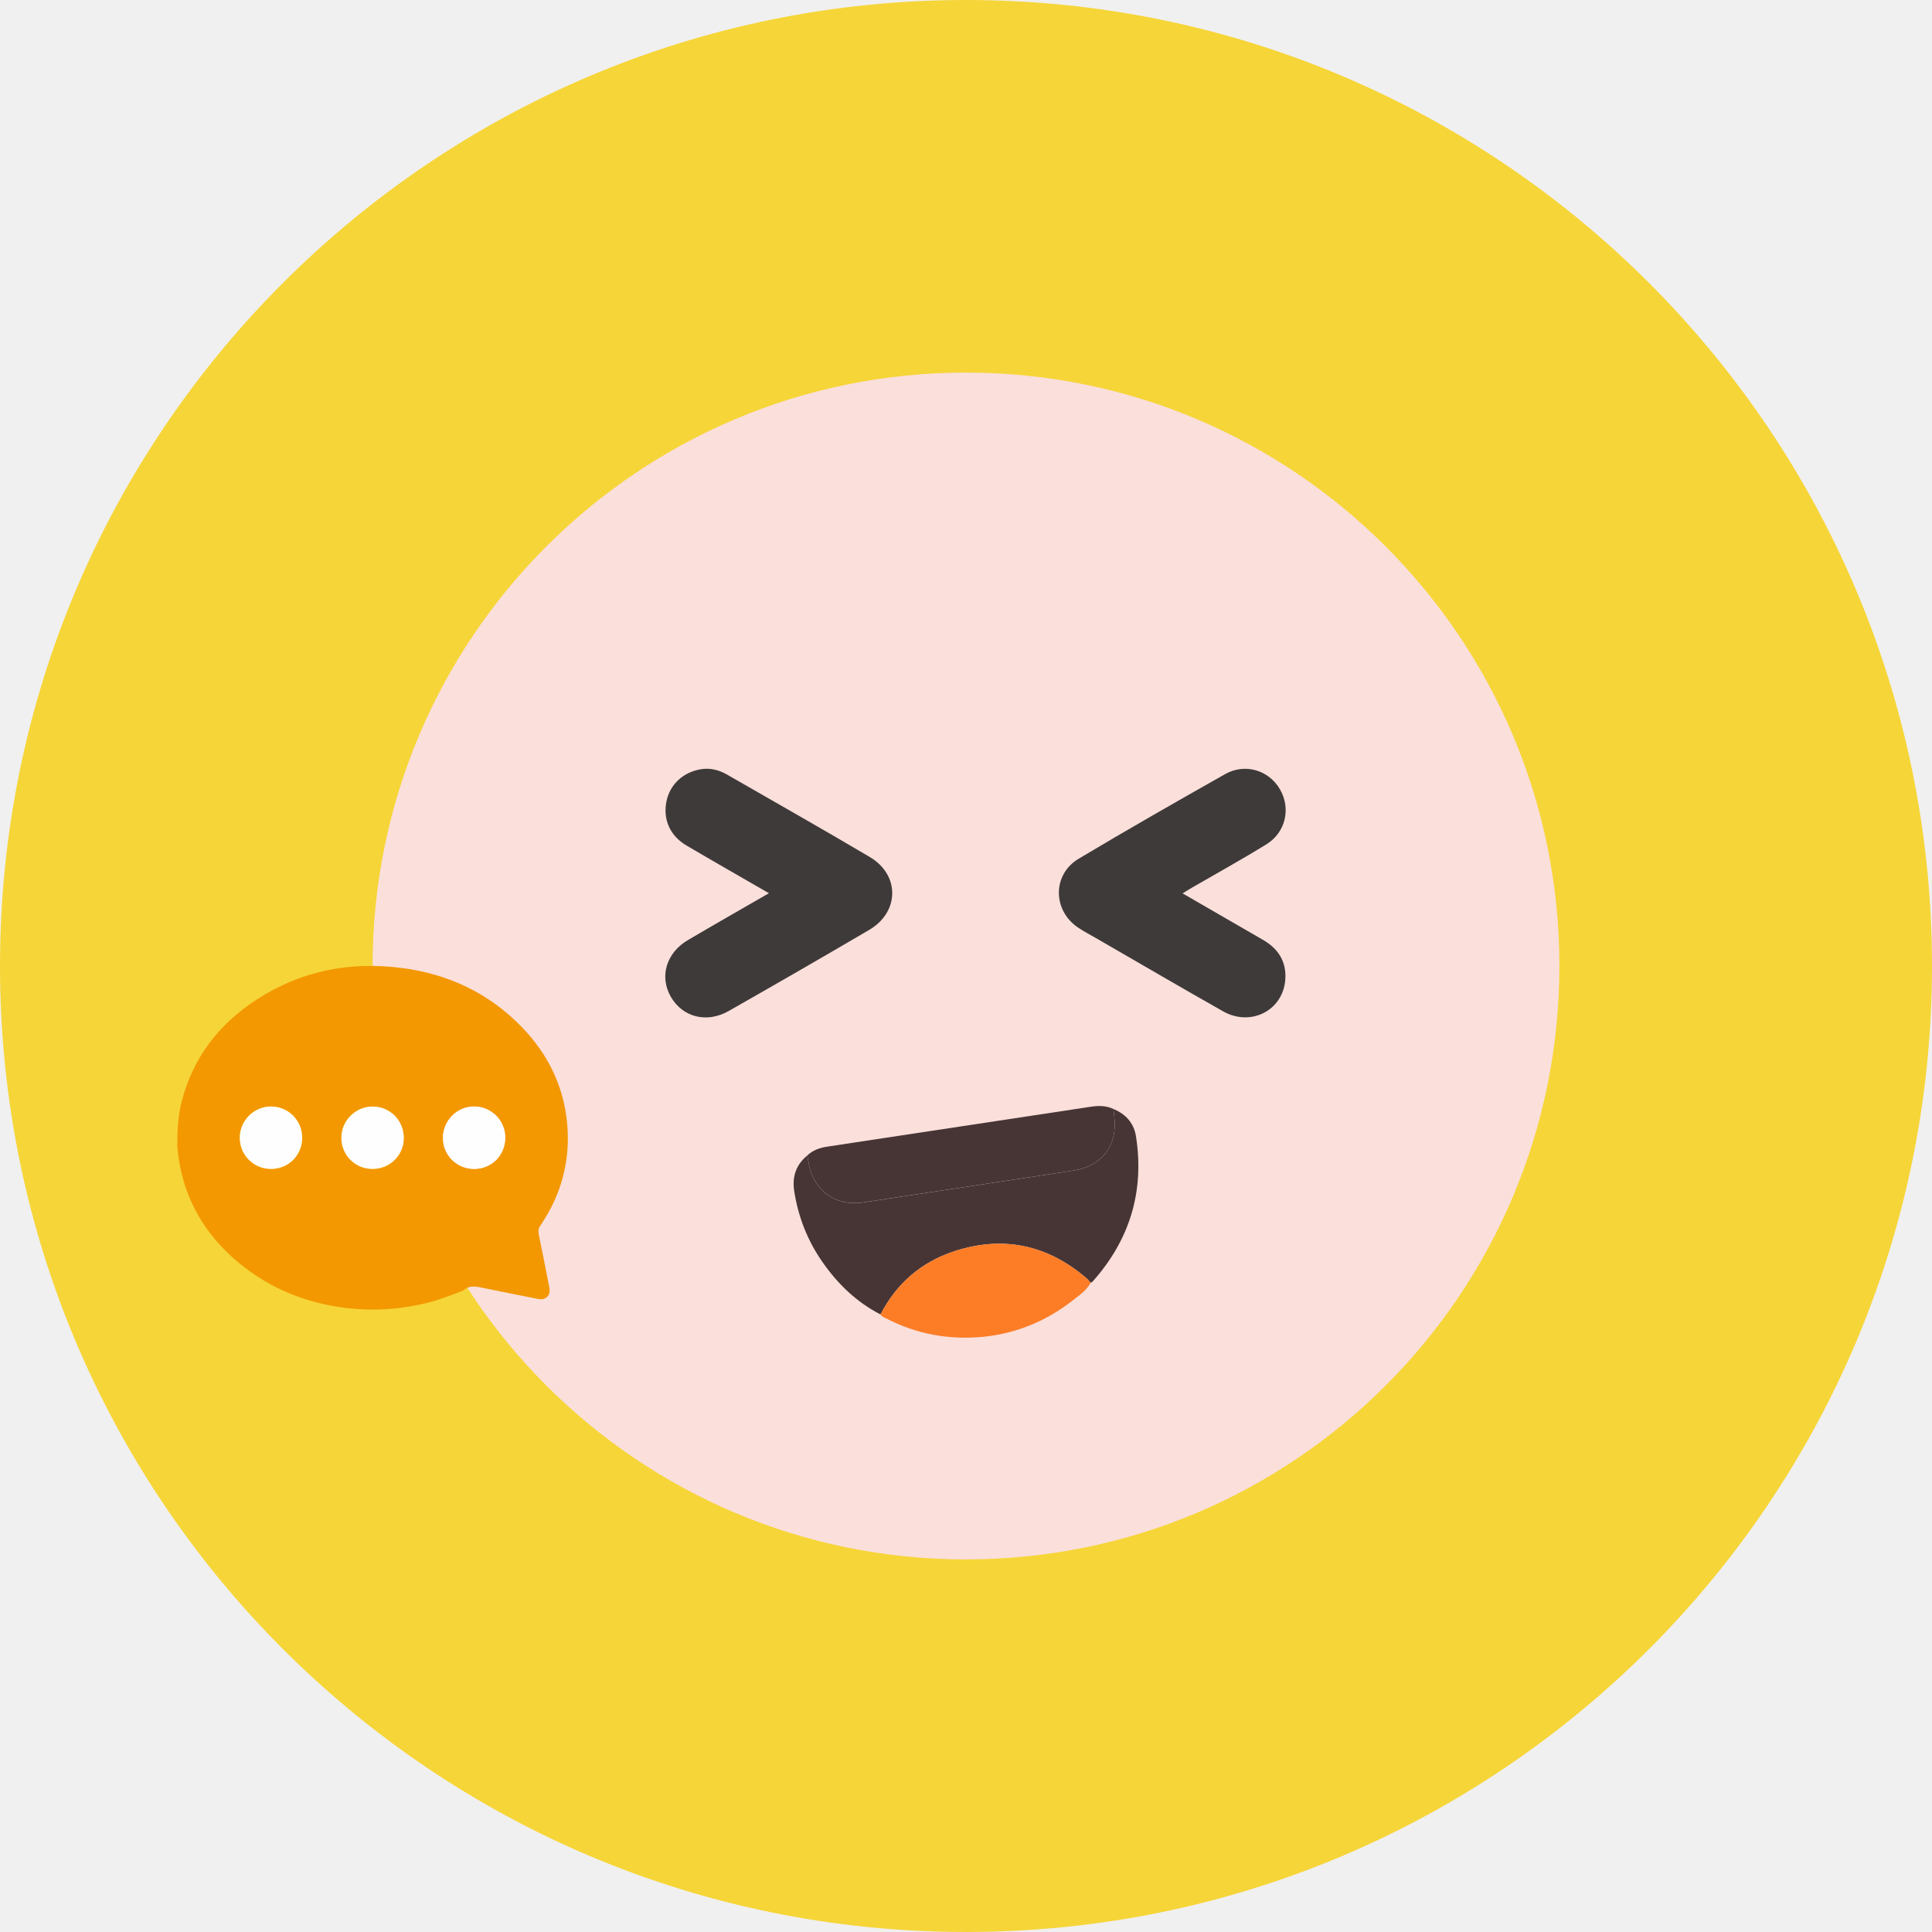
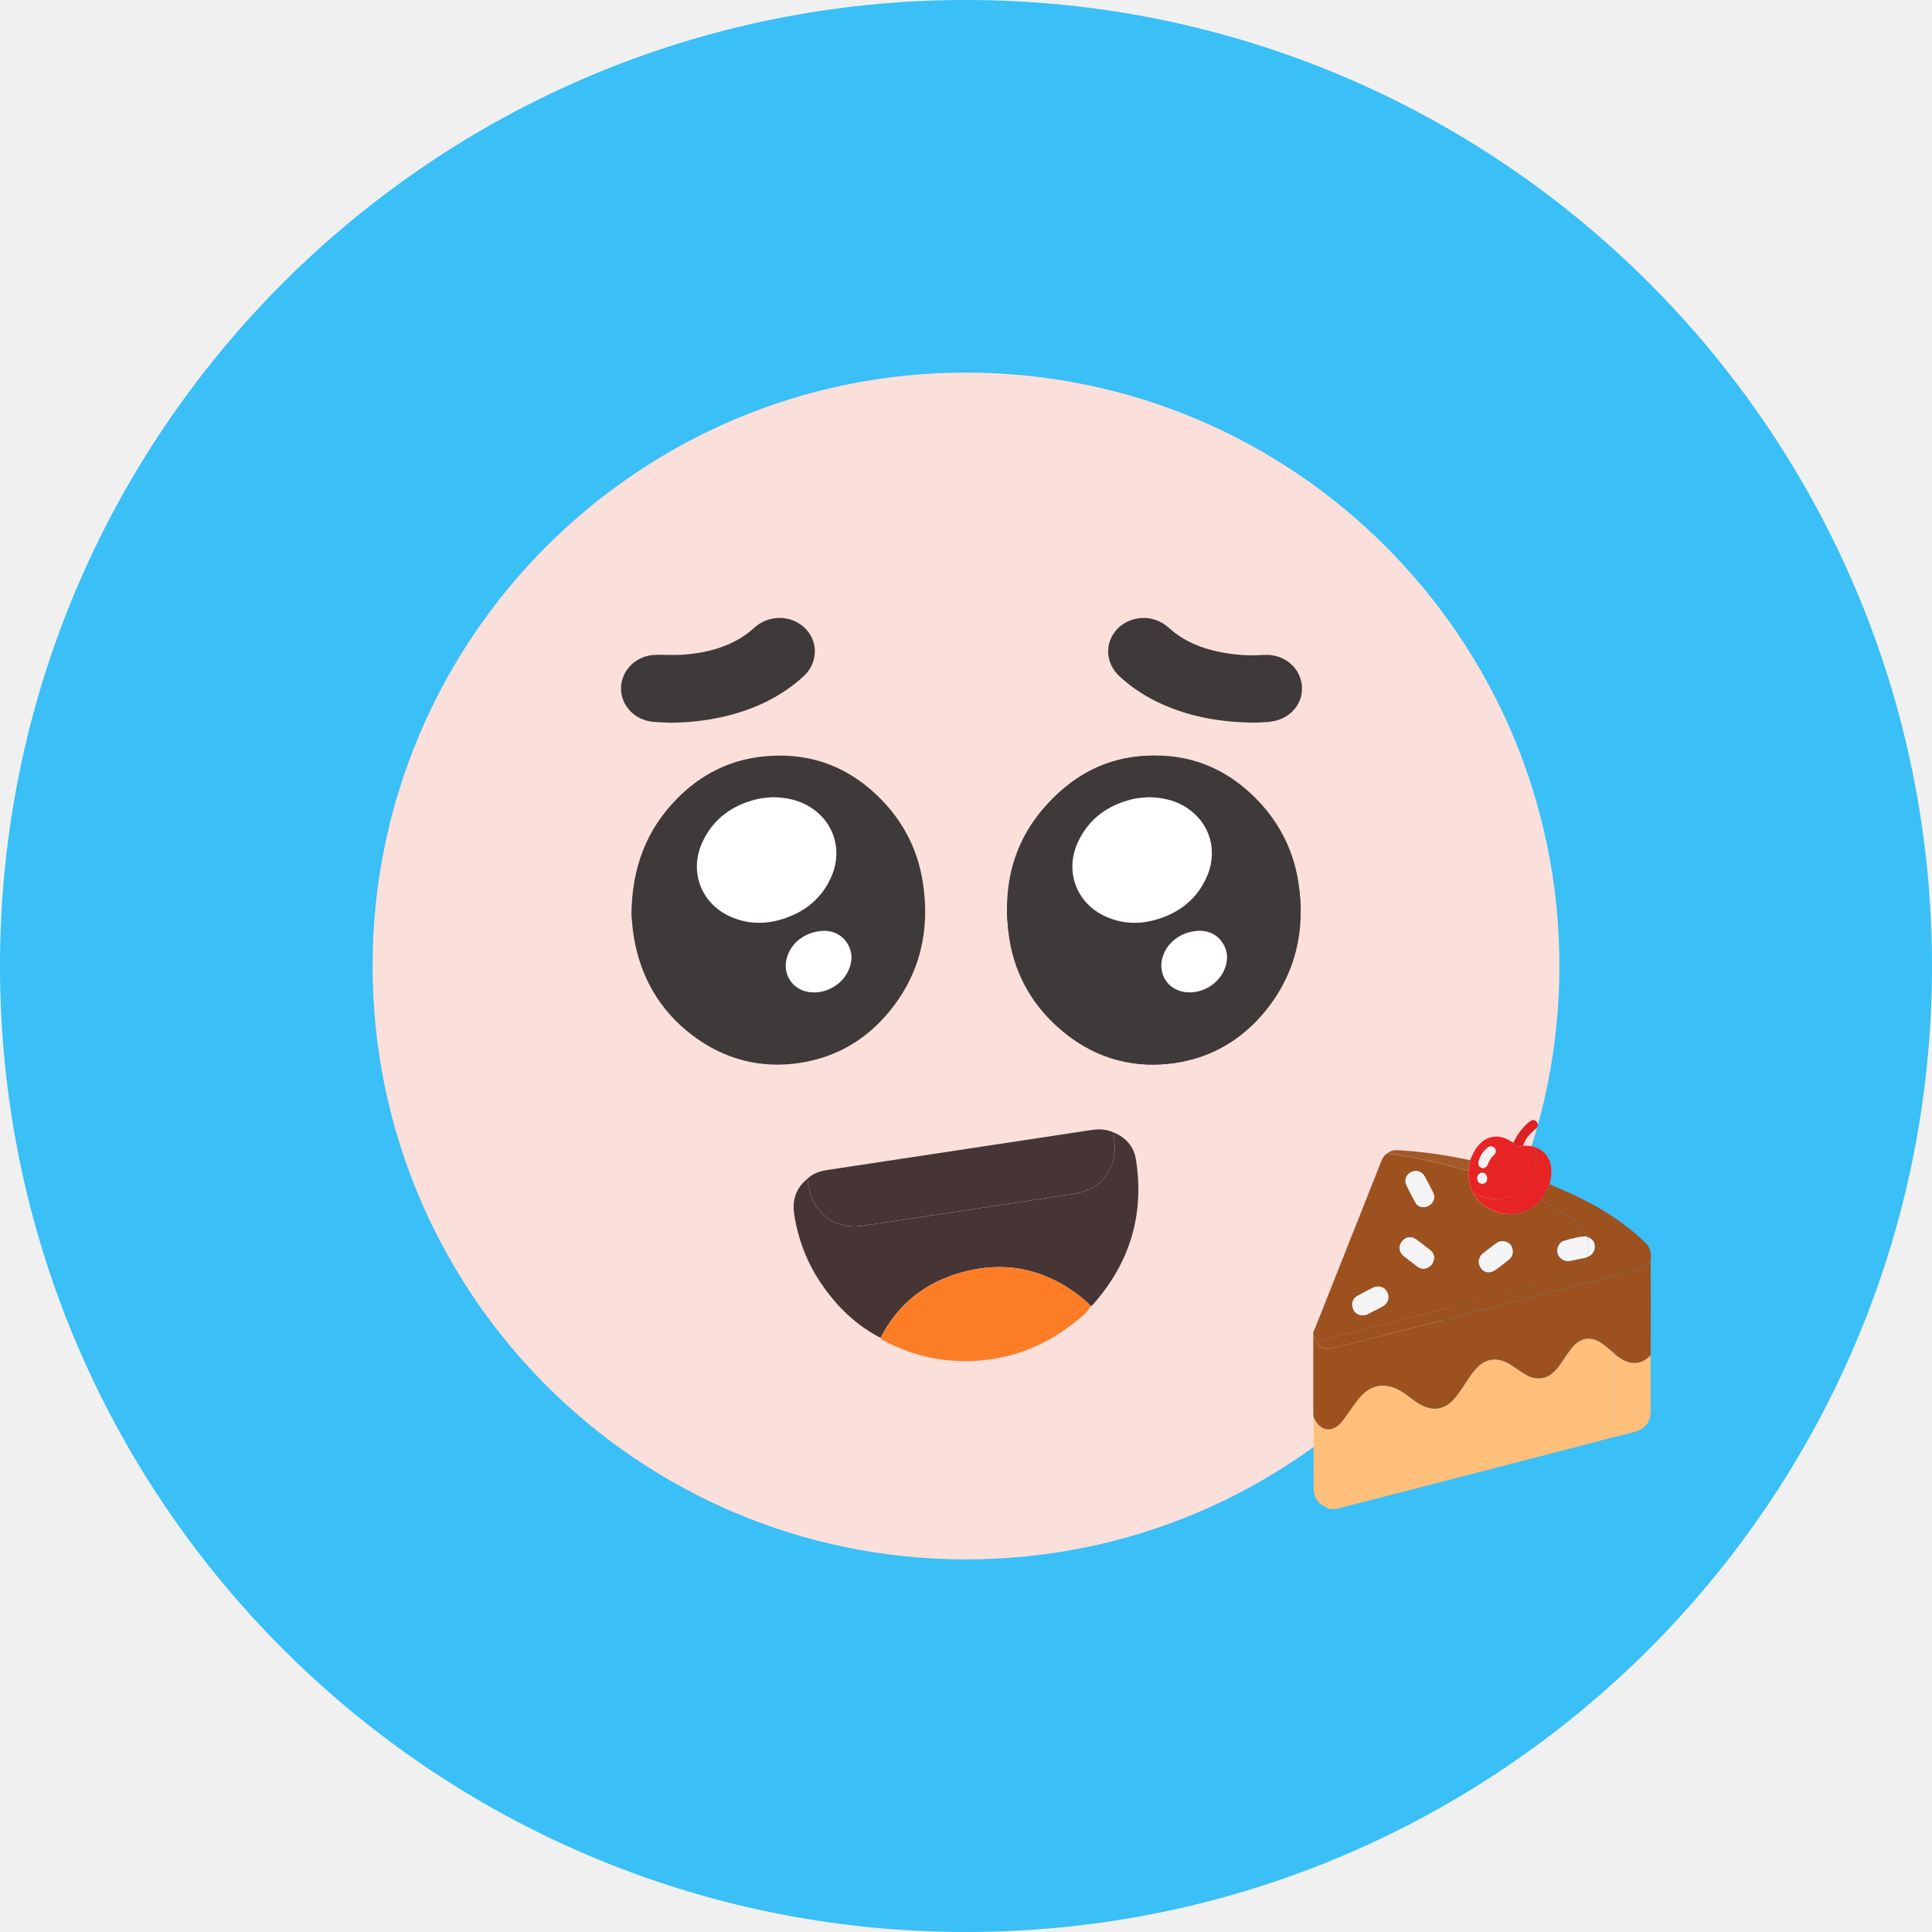
<svg xmlns="http://www.w3.org/2000/svg" version="1.1" id="圖層_1" x="0px" y="0px" viewBox="0 0 330 330" style="enable-background:new 0 0 330 330;" xml:space="preserve">
  <style type="text/css">
- 	.st0_ESFJ{fill:#F6D538;}
- 	.st1_ESFJ{fill:#FADFDB;}
- 	.st2_ESFJ{fill:#3E3A39;}
- 	.st3_ESFJ{fill:#473535;}
- 	.st4_ESFJ{fill:#FD7D27;}
- 	.st5_ESFJ{fill:#F39800;}
- 	.st6_ESFJ{fill:#FEFEFE;}
+ 	.st0{fill:#33A574;}
+ 	.st1{fill:#FADFDB;}
+ 	.st2{fill:#AB71AE;}
+ 	.st3{fill:#FADFDB;stroke:#3E3A39;stroke-width:13;stroke-linecap:round;stroke-linejoin:round;stroke-miterlimit:10;}
+ 	.st4{fill:#FADFDB;stroke:#3E3A39;stroke-width:12.021;stroke-linecap:round;stroke-linejoin:round;stroke-miterlimit:10;}
+ 	.st5{fill:#3E3A39;}
+ 	.st6{fill:#F1BC52;}
+ 	.st7{fill:#F39800;}
+ 	.st8{fill:#473535;}
+ 	.st9{fill:#FD7D27;}
+ 	.st10{fill:#FEFEFE;}
+ 	.st11{fill:#FD81B5;}
+ 	.st12{fill:#595757;}
+ 	.st13{fill:#8B8995;}
+ 	.st14{fill:#FFFFFF;}
+ 	.st15{fill:#3ABFF7;}
+ 	.st16{font-family:'GenSenRoundedTW-H';}
+ 	.st17{font-size:35.017px;}
+ 	.st18{fill:#3E3A39;stroke:#3E3A39;stroke-width:8;stroke-miterlimit:10;}
+ 	.st19{fill:#FEBF7B;}
+ 	.st20{fill:#9C511F;}
+ 	.st21{fill:#E72423;}
+ 	.st22{fill:#A35928;}
+ 	.st23{fill:#DC2121;}
+ 	.st24{fill:#F5F4F5;}
+ 	.st25{fill:#F5F4F6;}
+ 	.st26{fill:#F6F1F2;}
+ 	.st27{fill:#D5A88A;}
+ 	.st28{fill:#804F43;}
+ 	.st29{fill:#F3F5F7;}
+ 	.st30{fill:#FDFEFD;}
+ 	.st31{fill:#5BC266;}
+ 	.st32{fill:#727171;}
+ 	.st33{fill:#006934;}
+ 	.st34{fill:#8FC31F;}
+ 	.st35{fill:#7789A3;}
+ 	.st36{fill:#FDFDFC;}
+ 	.st37{fill:#E8E153;}
+ 	.st38{fill:#C4C8F6;}
+ 	.st39{fill:#FDA732;}
+ 	.st40{fill:#FDDA41;}
+ 	.st41{fill:#FD9923;}
+ 	.st42{fill:none;stroke:#7E318E;stroke-width:4.252;stroke-linecap:round;stroke-linejoin:round;stroke-miterlimit:10;}
+ 	.st43{fill:#FEB643;}
+ 	.st44{fill:#994C0F;}
+ 	.st45{fill:#713708;}
+ 	.st46{clip-path:url(#SVGID_2_);fill:#FD7D27;}
</style>
+   <circle class="st15" cx="165" cy="165" r="165" />
  <g>
-     <circle class="st0_ESFJ" cx="165" cy="165" r="165" />
+     <circle class="st1" cx="165" cy="165" r="101.36" />
+   </g>
+   <text transform="matrix(1 0 0 1 14.935 -13.6883)" class="st14 st16 st17">ESFJ</text>
+   <g>
+     <path class="st8" d="M190.19,193.42c2.14,0.87,3.51,2.46,3.85,4.7c1.45,9.39-1.07,17.63-7.37,24.72c-0.1,0.11-0.25,0.18-0.37,0.26   c-0.26-0.28-0.5-0.6-0.79-0.84c-6.7-5.71-14.3-7.27-22.62-4.51c-5.57,1.85-9.78,5.49-12.49,10.76c-4.15-2.13-7.39-5.29-10.01-9.09   c-2.5-3.62-4.05-7.62-4.73-11.96c-0.38-2.44,0.28-4.51,2.23-6.1c0.1,0.53,0.2,1.06,0.3,1.59c0.85,4.4,4.53,7.05,8.97,6.46   c0.77-0.1,1.53-0.23,2.29-0.34c11.31-1.71,22.63-3.42,33.94-5.14c4.88-0.74,7.61-4.45,6.92-9.35   C190.26,194.19,190.23,193.81,190.19,193.42z" />
+     <path class="st8" d="M190.19,193.42c0.04,0.38,0.07,0.77,0.12,1.15c0.69,4.9-2.03,8.61-6.92,9.35   c-11.31,1.72-22.63,3.43-33.94,5.14c-0.76,0.12-1.53,0.24-2.29,0.34c-4.44,0.59-8.12-2.06-8.97-6.46c-0.1-0.53-0.2-1.06-0.3-1.59   c0.96-0.92,2.17-1.32,3.44-1.51c15.04-2.28,30.08-4.56,45.12-6.83C187.73,192.83,188.99,192.86,190.19,193.42z" />
+     <path class="st9" d="M150.4,228.52c2.72-5.27,6.93-8.91,12.49-10.76c8.32-2.76,15.92-1.19,22.62,4.51   c0.29,0.25,0.52,0.56,0.79,0.84c-0.73,1.32-1.97,2.15-3.1,3.04c-4.54,3.54-9.71,5.67-15.42,6.2c-5.71,0.53-11.21-0.47-16.35-3.12   C151.06,229.05,150.63,228.92,150.4,228.52z" />
+   </g>
+   <g>
+     <path class="st5" d="M134.42,131.36c5.51,0.08,10.15,1.84,13.95,6.16c4.88,5.56,6.28,13.98,3.56,21.73   c-2.78,7.91-7.85,12.85-14.57,15.39c-5.16,1.95-10.33,1.82-15.34-0.8c-8.89-4.65-12.52-16.28-8.32-26.83   c3.23-8.1,8.77-12.8,15.93-14.93c0.71-0.21,1.43-0.37,2.16-0.47C132.78,131.48,133.78,131.42,134.42,131.36z" />
+     <path class="st5" d="M107.85,156.19c0.1-8.09,2.59-14.48,7.77-19.75c4-4.07,8.85-6.59,14.55-7.21c7.42-0.81,13.95,1.29,19.41,6.4   c4.37,4.09,7.12,9.13,8.04,15.05c1.28,8.16-0.42,15.64-5.72,22.1c-3.91,4.77-8.97,7.76-15.08,8.74   c-6.86,1.09-13.12-0.55-18.63-4.74c-5.53-4.22-8.78-9.89-9.93-16.74C108.01,158.53,107.93,156.99,107.85,156.19z M131.15,133.32   c-0.42,0.03-1.07,0.06-1.72,0.14c-0.47,0.05-0.95,0.14-1.41,0.25c-4.68,1.16-8.3,3.73-10.41,8.14c-2.75,5.75-0.37,12.1,5.44,14.63   c3.27,1.43,6.65,1.5,10.02,0.44c4.39-1.39,7.71-4.08,9.52-8.39c1.78-4.23,0.86-8.82-2.33-11.85   C137.78,134.32,134.75,133.36,131.15,133.32z M141.26,156.77c-3.76,0-6.91,2.08-8.18,5.11c-1.63,3.89,0.58,7.9,4.67,8.46   c3.47,0.47,7.1-1.47,8.61-4.64c0.91-1.91,1.07-3.86,0.04-5.77C145.21,157.71,143.2,156.85,141.26,156.77z" />
+     <path class="st5" d="M222.15,154.58c-0.08,7.39-1.98,13.32-6.27,18.38c-4.07,4.81-9.24,7.82-15.51,8.65   c-7.52,0.99-14.15-1.16-19.77-6.24c-4.73-4.27-7.56-9.66-8.33-15.96c-1.31-10.67,2.24-19.42,10.93-25.89   c3.78-2.81,8.12-4.26,12.84-4.43c6.97-0.25,13.02,2.02,18.01,6.91c4.07,3.98,6.62,8.79,7.62,14.39   C221.98,152.03,222.06,153.71,222.15,154.58z M207.59,144.08c-0.11-3.77-1.8-6.8-5.12-8.85c-3.07-1.9-6.44-2.32-9.93-1.59   c-4.87,1.02-8.6,3.65-10.82,8.18c-2.03,4.15-1.39,8.74,1.71,12.07c2.35,2.52,5.38,3.62,8.77,3.71c4.3,0.11,8.06-1.34,11.19-4.28   C206.01,150.86,207.5,147.85,207.59,144.08z M196.66,163.98c-0.03,3,1.49,5.16,3.88,6.01c4.33,1.55,9.64-1.49,10.51-6.01   c0.64-3.33-1.15-6.2-4.41-7.01c-1.8-0.45-3.56-0.23-5.21,0.58C198.56,158.97,196.86,161.21,196.66,163.98z" />
+     <path class="st18" d="M214.26,119.43c-5.64-0.06-10.65-1.01-15.23-3.33c-1.92-0.97-3.64-2.16-5.14-3.56   c-0.84-0.78-0.81-1.86,0.04-2.53c0.85-0.67,2.15-0.62,2.98,0.14c3.19,2.94,7.2,4.58,11.76,5.34c2.44,0.41,4.9,0.55,7.39,0.36   c1.26-0.09,2.22,0.59,2.33,1.63c0.1,0.94-0.74,1.74-1.98,1.84C215.57,119.39,214.74,119.41,214.26,119.43z" />
+     <path class="st18" d="M114.52,119.45c-0.87-0.04-1.74-0.07-2.61-0.14c-1.08-0.09-1.89-0.89-1.84-1.78c0.06-0.97,0.97-1.7,2.12-1.69   c1.57,0,3.15,0.09,4.71-0.02c4.89-0.35,9.38-1.62,13.15-4.42c0.53-0.39,1.01-0.82,1.5-1.25c0.86-0.75,2.13-0.82,2.98-0.15   c0.85,0.67,0.89,1.76,0.06,2.53c-3.26,3.02-7.29,4.92-11.91,5.99C120.01,119.13,117.29,119.42,114.52,119.45z" />
+     <path class="st14" d="M131.98,136.17c3.18,0.04,5.85,0.88,8.04,2.96c2.81,2.67,3.62,6.72,2.05,10.45c-1.6,3.8-4.52,6.18-8.4,7.4   c-2.98,0.94-5.95,0.88-8.84-0.38c-5.12-2.24-7.22-7.83-4.79-12.9c1.86-3.89,5.05-6.16,9.18-7.18c0.41-0.1,0.83-0.18,1.24-0.22   C131.03,136.23,131.6,136.2,131.98,136.17z" />
+     <path class="st14" d="M140.93,158.99c1.5,0.06,3.05,0.73,3.97,2.44c0.79,1.47,0.67,2.98-0.03,4.45c-1.16,2.45-3.96,3.95-6.64,3.58   c-3.15-0.43-4.87-3.53-3.6-6.53C135.6,160.59,138.02,158.99,140.93,158.99z" />
    <g>
-       <circle class="st1_ESFJ" cx="165" cy="165" r="101.36" />
-     </g>
-     <path class="st2_ESFJ" d="M202,152.6c4.71,2.73,9.24,5.34,13.77,7.96c2.59,1.5,3.98,3.72,3.77,6.74c-0.37,5.28-5.88,8.13-10.63,5.44   c-7.29-4.12-14.51-8.35-21.77-12.54c-0.98-0.56-1.98-1.09-2.92-1.71c-4.43-2.91-4.52-9.1,0.02-11.81   c8.27-4.94,16.64-9.72,25.03-14.46c3.39-1.91,7.46-0.67,9.35,2.59c1.91,3.28,0.99,7.38-2.34,9.43c-4.13,2.54-8.38,4.89-12.58,7.32   C203.2,151.84,202.71,152.16,202,152.6z" />
-     <path class="st2_ESFJ" d="M131.34,152.57c-4.9-2.83-9.51-5.46-14.08-8.15c-2.8-1.65-4.02-4.39-3.44-7.44c0.54-2.9,2.76-5.03,5.79-5.57   c1.65-0.3,3.18,0.09,4.6,0.91c8.13,4.67,16.28,9.29,24.35,14.06c5.16,3.05,5.11,9.39-0.09,12.45c-7.97,4.68-15.98,9.29-24.01,13.86   c-3.75,2.13-7.87,1.06-9.87-2.42c-2-3.47-0.79-7.54,2.95-9.72C122.01,157.92,126.51,155.35,131.34,152.57z" />
-     <g>
-       <path class="st3_ESFJ" d="M190.19,189.43c2.14,0.87,3.51,2.46,3.85,4.7c1.45,9.39-1.07,17.63-7.37,24.72c-0.1,0.11-0.25,0.18-0.37,0.26    c-0.26-0.28-0.5-0.6-0.79-0.84c-6.7-5.71-14.3-7.27-22.62-4.51c-5.57,1.85-9.78,5.49-12.49,10.76c-4.15-2.13-7.39-5.29-10.01-9.09    c-2.5-3.62-4.05-7.62-4.73-11.96c-0.38-2.44,0.28-4.51,2.23-6.1c0.1,0.53,0.2,1.06,0.3,1.59c0.85,4.4,4.53,7.05,8.97,6.46    c0.77-0.1,1.53-0.23,2.29-0.34c11.31-1.71,22.63-3.42,33.94-5.14c4.88-0.74,7.61-4.45,6.92-9.35    C190.26,190.19,190.23,189.81,190.19,189.43z" />
-       <path class="st3_ESFJ" d="M190.19,189.43c0.04,0.38,0.07,0.77,0.12,1.15c0.69,4.9-2.03,8.61-6.92,9.35    c-11.31,1.72-22.63,3.43-33.94,5.14c-0.76,0.12-1.53,0.24-2.29,0.34c-4.44,0.59-8.12-2.06-8.97-6.46c-0.1-0.53-0.2-1.06-0.3-1.59    c0.96-0.92,2.17-1.32,3.44-1.51c15.04-2.28,30.08-4.56,45.12-6.83C187.73,188.83,188.99,188.86,190.19,189.43z" />
-       <path class="st4_ESFJ" d="M150.4,224.52c2.72-5.27,6.93-8.91,12.49-10.76c8.32-2.76,15.92-1.19,22.62,4.51    c0.29,0.25,0.52,0.56,0.79,0.84c-0.73,1.32-1.97,2.15-3.1,3.04c-4.54,3.54-9.71,5.67-15.42,6.2c-5.71,0.53-11.21-0.47-16.35-3.12    C151.06,225.05,150.63,224.92,150.4,224.52z" />
-     </g>
-     <g>
-       <path class="st5_ESFJ" d="M79.12,220.43c1.07-0.99,2.28-0.67,3.51-0.42c3.11,0.64,6.22,1.26,9.33,1.87c1.27,0.25,2.13-0.62,1.88-1.91    c-0.6-3.06-1.19-6.12-1.83-9.18c-0.12-0.56-0.03-0.98,0.29-1.45c3.57-5.25,5.15-11.06,4.58-17.38c-0.58-6.41-3.27-11.89-7.72-16.5    c-5.58-5.78-12.46-9.04-20.37-10.1c-8.93-1.19-17.33,0.43-24.94,5.37c-6.44,4.18-10.89,9.9-12.82,17.44    c-0.64,2.52-0.76,5.09-0.74,7.67c0.07,0.65,0.12,1.3,0.21,1.94c1.1,7.34,4.66,13.28,10.35,17.97c5.33,4.38,11.47,6.84,18.31,7.67    c4.49,0.54,8.92,0.26,13.32-0.76C74.77,222.13,76.94,221.27,79.12,220.43z M81.01,199.66c-2.96,0.01-5.33-2.32-5.35-5.25    c-0.02-2.97,2.36-5.4,5.3-5.41c2.93-0.01,5.33,2.36,5.34,5.28C86.32,197.29,84.01,199.65,81.01,199.66z M63.61,199.66    c-2.95-0.01-5.3-2.36-5.3-5.31c-0.01-2.95,2.43-5.37,5.37-5.35c2.96,0.02,5.31,2.42,5.28,5.41    C68.94,197.36,66.58,199.67,63.61,199.66z M46.27,199.66c-2.95-0.01-5.31-2.36-5.31-5.3c-0.01-2.95,2.42-5.37,5.36-5.36    c2.94,0.02,5.28,2.38,5.29,5.33C51.62,197.33,49.28,199.67,46.27,199.66z" />
-       <path class="st6_ESFJ" d="M81.01,199.66c2.99-0.01,5.31-2.37,5.29-5.38c-0.02-2.92-2.42-5.29-5.34-5.28c-2.94,0.01-5.32,2.44-5.3,5.41    C75.68,197.35,78.05,199.67,81.01,199.66z" />
-       <path class="st6_ESFJ" d="M63.61,199.66c2.97,0.01,5.33-2.3,5.35-5.24c0.02-2.99-2.32-5.39-5.28-5.41c-2.94-0.02-5.37,2.4-5.37,5.35    C58.31,197.3,60.66,199.65,63.61,199.66z" />
-       <path class="st6_ESFJ" d="M46.27,199.66c3,0.01,5.34-2.33,5.34-5.33c0-2.94-2.35-5.31-5.29-5.33c-2.94-0.02-5.37,2.41-5.36,5.36    C40.97,197.3,43.33,199.65,46.27,199.66z" />
+       <path class="st5" d="M198.57,131.36c5.51,0.08,10.15,1.84,13.95,6.16c4.88,5.56,6.28,13.98,3.56,21.73    c-2.78,7.91-7.85,12.85-14.57,15.39c-5.16,1.95-10.33,1.82-15.34-0.8c-8.89-4.65-12.52-16.28-8.32-26.83    c3.23-8.1,8.77-12.8,15.93-14.93c0.71-0.21,1.43-0.37,2.16-0.47C196.93,131.47,197.93,131.41,198.57,131.36z" />
+       <path class="st5" d="M172,156.18c0.1-8.09,2.59-14.48,7.77-19.75c4-4.07,8.85-6.59,14.55-7.21c7.42-0.81,13.95,1.29,19.41,6.4    c4.37,4.09,7.12,9.13,8.04,15.05c1.28,8.16-0.42,15.64-5.72,22.1c-3.91,4.77-8.97,7.76-15.08,8.74    c-6.86,1.09-13.12-0.55-18.63-4.74c-5.53-4.22-8.78-9.89-9.93-16.74C172.15,158.52,172.08,156.99,172,156.18z M195.29,133.31    c-0.42,0.03-1.07,0.06-1.72,0.14c-0.47,0.05-0.95,0.14-1.41,0.25c-4.68,1.16-8.3,3.73-10.41,8.14c-2.75,5.75-0.37,12.1,5.44,14.63    c3.27,1.43,6.65,1.5,10.02,0.44c4.39-1.39,7.71-4.08,9.52-8.39c1.78-4.23,0.86-8.82-2.33-11.85    C201.93,134.31,198.9,133.35,195.29,133.31z M205.4,156.76c-3.76,0-6.91,2.08-8.18,5.11c-1.63,3.89,0.58,7.9,4.67,8.46    c3.47,0.47,7.1-1.47,8.61-4.64c0.91-1.91,1.07-3.86,0.04-5.77C209.35,157.71,207.35,156.84,205.4,156.76z" />
+       <path class="st14" d="M196.12,136.17c3.18,0.04,5.85,0.88,8.04,2.96c2.81,2.67,3.62,6.72,2.05,10.45c-1.6,3.8-4.52,6.18-8.4,7.4    c-2.98,0.94-5.95,0.88-8.84-0.38c-5.12-2.24-7.22-7.83-4.79-12.9c1.86-3.89,5.05-6.16,9.18-7.18c0.41-0.1,0.83-0.18,1.24-0.22    C195.18,136.22,195.75,136.2,196.12,136.17z" />
+       <path class="st14" d="M205.08,158.98c1.5,0.06,3.05,0.73,3.97,2.44c0.79,1.47,0.67,2.98-0.03,4.45c-1.16,2.45-3.96,3.95-6.64,3.58    c-3.15-0.43-4.87-3.53-3.6-6.53C199.74,160.59,202.17,158.98,205.08,158.98z" />
    </g>
  </g>
+   <g>
+     <path class="st19" d="M227.07,257.74c-0.7-0.37-1.46-0.63-1.96-1.3c-0.52-0.69-0.73-1.48-0.73-2.3c-0.01-4,0-7.99,0.01-11.99   c0.26,0.44,0.49,0.91,0.86,1.28c0.85,0.83,1.88,0.96,2.9,0.34c0.52-0.32,0.92-0.78,1.3-1.26c1.02-1.29,1.82-2.74,2.93-3.95   c1.11-1.22,2.42-1.99,4.15-1.87c1.38,0.09,2.52,0.69,3.6,1.47c0.79,0.57,1.53,1.2,2.38,1.68c2.29,1.32,4.36,0.93,6.04-1.12   c1.14-1.39,1.98-2.99,3.09-4.4c1.84-2.36,4-2.76,6.52-1.15c0.53,0.34,1.04,0.7,1.55,1.06c0.86,0.59,1.76,1.12,2.83,1.19   c1.65,0.1,2.78-0.8,3.69-2.03c0.71-0.95,1.33-1.97,2.04-2.92c1.61-2.15,3.6-2.4,5.71-0.76c0.65,0.5,1.26,1.05,1.88,1.58   c0,0.03,0.01,0.07,0.01,0.1c0,4.67,0,9.35,0,14.02c-2.67,0.7-5.34,1.4-8.01,2.1c-10.1,2.62-20.21,5.23-30.31,7.84   c-3.03,0.78-6.06,1.55-9.09,2.32c-0.04,0.01-0.07,0.05-0.1,0.08C227.94,257.74,227.5,257.74,227.07,257.74z" />
+     <path class="st20" d="M224.33,228.14c-0.13-0.51,0.15-0.93,0.32-1.35c3.75-9.48,7.51-18.95,11.28-28.42   c0.23-0.57,0.51-1.1,1.08-1.4c0.14,0.05,0.28,0.12,0.43,0.14c3.26,0.39,6.46,1.08,9.64,1.9c1.24,0.32,2.49,0.64,3.73,0.97   c0,1.37,0.11,2.72,0.91,3.9c0.35,0.78,0.91,1.39,1.59,1.91c2.89,2.19,7.35,2.42,9.98-0.86c0.08,0.17,0.24,0.23,0.39,0.32   c1.84,1.01,3.67,2.04,5.38,3.27c0.92,0.67,1.64,1.51,1.88,2.66c-1.31,0.06-2.56,0.41-3.8,0.77c-0.86,0.25-1.33,1.34-1.07,2.18   c0.25,0.83,1.2,1.42,2.1,1.26c0.93-0.17,1.86-0.39,2.79-0.59c-0.59,1.88-1.91,2.99-3.76,3.48c-3.97,1.05-7.94,2.07-11.92,3.1   c-7.64,1.96-15.28,3.92-22.92,5.88c-2.5,0.64-4.99,1.3-7.49,1.94C224.41,228.97,224.59,228.45,224.33,228.14z M232.84,224.66   c0.26,0.02,0.58-0.1,0.9-0.26c0.78-0.41,1.58-0.81,2.36-1.23c0.99-0.53,1.31-1.49,0.84-2.46c-0.44-0.9-1.44-1.22-2.44-0.74   c-0.89,0.43-1.77,0.9-2.64,1.38c-0.75,0.41-1.04,1.17-0.82,1.99C231.27,224.19,231.89,224.66,232.84,224.66z M243.11,216.7   c0.75,0.01,1.45-0.5,1.72-1.25c0.26-0.75,0.08-1.43-0.53-1.91c-0.78-0.61-1.56-1.23-2.36-1.81c-0.87-0.64-1.88-0.48-2.51,0.36   c-0.61,0.81-0.47,1.79,0.36,2.46c0.74,0.6,1.5,1.16,2.25,1.74C242.36,216.53,242.71,216.69,243.11,216.7z M243.03,206.19   c1.44,0.02,2.32-1.33,1.75-2.5c-0.46-0.93-0.94-1.85-1.44-2.75c-0.49-0.88-1.46-1.16-2.34-0.72c-0.83,0.41-1.19,1.38-0.76,2.26   c0.47,0.97,0.98,1.92,1.5,2.87C242.04,205.92,242.55,206.16,243.03,206.19z M258.39,213.76c-0.01-0.71-0.31-1.27-0.95-1.58   c-0.65-0.32-1.31-0.25-1.9,0.18c-0.73,0.54-1.44,1.1-2.16,1.66c-0.89,0.7-1.05,1.74-0.4,2.63c0.59,0.8,1.59,0.9,2.52,0.21   c0.75-0.55,1.48-1.13,2.21-1.7C258.18,214.81,258.4,214.34,258.39,213.76z" />
+     <path class="st20" d="M224.33,228.14c0.25,0.31,0.07,0.84,0.53,1.05c0.52,1.2,1.7,1.37,2.86,1.08c3.2-0.78,6.38-1.62,9.57-2.43   c3.06-0.78,6.13-1.54,9.2-2.33c5.58-1.44,11.16-2.91,16.74-4.36c3.35-0.87,6.71-1.74,10.07-2.58c0.85-0.21,1.69-0.54,2.58-0.55   c0,4.42-0.01,8.85-0.01,13.27c-0.63-0.53-1.24-1.08-1.88-1.58c-2.11-1.65-4.1-1.39-5.71,0.76c-0.71,0.95-1.33,1.97-2.04,2.92   c-0.92,1.22-2.04,2.13-3.69,2.03c-1.08-0.07-1.97-0.59-2.83-1.19c-0.52-0.35-1.03-0.72-1.55-1.06c-2.52-1.6-4.68-1.21-6.52,1.15   c-1.1,1.42-1.95,3.01-3.09,4.4c-1.67,2.04-3.75,2.44-6.04,1.12c-0.85-0.49-1.59-1.12-2.38-1.68c-1.08-0.78-2.23-1.38-3.6-1.47   c-1.73-0.12-3.04,0.65-4.15,1.87c-1.11,1.22-1.92,2.67-2.93,3.95c-0.38,0.48-0.77,0.94-1.3,1.26c-1.02,0.62-2.05,0.49-2.9-0.34   c-0.38-0.37-0.6-0.84-0.86-1.28c-0.03-0.21-0.08-0.43-0.08-0.64c0-4.35,0-8.7,0-13.04C224.3,228.35,224.32,228.24,224.33,228.14z" />
+     <path class="st20" d="M275.88,218.01c-0.9,0.01-1.73,0.34-2.58,0.55c-3.36,0.84-6.71,1.71-10.07,2.58   c-5.58,1.45-11.16,2.91-16.74,4.36c-3.06,0.79-6.13,1.55-9.2,2.33c-3.19,0.81-6.37,1.66-9.57,2.43c-1.17,0.28-2.34,0.11-2.86-1.08   c2.5-0.65,4.99-1.3,7.49-1.94c7.64-1.96,15.28-3.91,22.92-5.88c3.98-1.02,7.95-2.04,11.92-3.1c1.84-0.49,3.17-1.6,3.76-3.48   c0.05-0.03,0.1-0.07,0.15-0.1c0.84-0.28,1.3-0.91,1.3-1.76c0-0.82-0.46-1.39-1.32-1.65c-0.05-0.03-0.09-0.07-0.14-0.1   c-0.24-1.16-0.95-2-1.88-2.66c-1.71-1.23-3.54-2.26-5.38-3.27c-0.15-0.08-0.32-0.14-0.39-0.32c0.6-0.8,1.04-1.69,1.41-2.61   c5.27,2.11,10.27,4.69,14.63,8.39c0.51,0.43,0.97,0.92,1.48,1.35c1.04,0.86,1.36,1.95,1.13,3.24c-0.06,0.03-0.15,0.04-0.17,0.08   c-0.5,1.02-1.41,1.41-2.45,1.66C278.16,217.31,276.97,217.51,275.88,218.01z" />
+     <path class="st20" d="M275.88,218.01c1.09-0.51,2.28-0.7,3.44-0.98c1.05-0.25,1.95-0.64,2.45-1.66c0.02-0.04,0.11-0.06,0.17-0.08   c0.01,2.2,0.03,4.41,0.03,6.61c0,3.2-0.02,6.4-0.02,9.59c-0.89,0.94-1.94,1.49-3.27,1.29c-1.08-0.16-1.95-0.76-2.78-1.4   c-0.01-0.03-0.01-0.07-0.01-0.1C275.87,226.86,275.88,222.44,275.88,218.01z" />
+     <path class="st21" d="M251.73,203.87c-0.8-1.18-0.92-2.53-0.91-3.9c0.1-0.6,0.19-1.2,0.29-1.79c0.36-0.82,0.69-1.66,1.27-2.37   c1.47-1.81,3.53-2.18,5.52-0.97c0.2,0.12,0.4,0.24,0.61,0.36c0.44,0.54,0.95,0.81,1.65,0.5c0.71-0.01,1.43,0,2.11,0.28   c0.29,1.79,0.13,3.48-0.74,5.13c-1.45,2.75-4.27,4.14-7.34,3.57C253.31,204.51,252.54,204.13,251.73,203.87z M255.49,196.59   c-0.03-0.27-0.14-0.53-0.45-0.68c-0.33-0.16-0.63-0.11-0.91,0.1c-0.77,0.58-1.25,1.35-1.54,2.27c-0.15,0.49-0.1,0.92,0.39,1.16   c0.45,0.22,0.96-0.06,1.17-0.62c0.22-0.6,0.53-1.13,1.02-1.55C255.36,197.1,255.47,196.89,255.49,196.59z M252.34,201.22   c-0.01,0.59,0.34,0.98,0.88,0.95c0.52-0.03,0.77-0.34,0.78-0.84c0.02-0.54-0.34-1-0.78-1.02   C252.75,200.29,252.35,200.7,252.34,201.22z" />
+     <path class="st19" d="M275.88,231.38c0.84,0.65,1.71,1.24,2.78,1.4c1.33,0.2,2.38-0.35,3.27-1.29c0.01,3.28,0.06,6.56,0.01,9.84   c-0.02,1.59-1.03,2.75-2.56,3.19c-1.16,0.33-2.32,0.66-3.5,0.88C275.88,240.73,275.88,236.06,275.88,231.38z" />
+     <path class="st21" d="M251.73,203.87c0.82,0.26,1.58,0.64,2.44,0.8c3.07,0.57,5.89-0.83,7.34-3.57c0.87-1.64,1.04-3.34,0.74-5.13   c1.62,0.54,2.59,1.9,2.72,3.77c0.06,0.87-0.13,1.71-0.27,2.56c-0.37,0.92-0.81,1.81-1.41,2.61c-2.62,3.28-7.08,3.05-9.98,0.86   C252.63,205.26,252.08,204.65,251.73,203.87z" />
+     <path class="st22" d="M251.1,198.17c-0.09,0.6-0.19,1.2-0.29,1.79c-1.24-0.32-2.49-0.65-3.73-0.97c-3.18-0.81-6.38-1.5-9.64-1.9   c-0.15-0.02-0.28-0.09-0.43-0.14c0.57-0.48,1.25-0.53,1.95-0.48c3.51,0.22,6.98,0.67,10.43,1.35   C249.96,197.95,250.53,198.06,251.1,198.17z" />
+     <path class="st23" d="M260.15,195.7c-0.7,0.31-1.21,0.04-1.65-0.5c0.65-1.36,1.48-2.57,2.65-3.53c0.58-0.48,0.99-0.48,1.33-0.03   c0.35,0.46,0.26,0.87-0.3,1.31C261.24,193.67,260.53,194.56,260.15,195.7z" />
+     <path class="st24" d="M232.84,224.66c-0.95,0-1.56-0.48-1.8-1.32c-0.23-0.81,0.07-1.57,0.82-1.99c0.87-0.48,1.75-0.95,2.64-1.38   c0.99-0.48,2-0.16,2.44,0.74c0.47,0.96,0.14,1.93-0.84,2.46c-0.78,0.42-1.57,0.81-2.36,1.23   C233.42,224.57,233.1,224.69,232.84,224.66z" />
+     <path class="st24" d="M243.11,216.7c-0.4-0.01-0.75-0.17-1.07-0.41c-0.75-0.58-1.51-1.15-2.25-1.74c-0.84-0.67-0.97-1.65-0.36-2.46   c0.63-0.84,1.64-1,2.51-0.36c0.8,0.59,1.58,1.2,2.36,1.81c0.61,0.48,0.8,1.17,0.53,1.91C244.56,216.2,243.86,216.71,243.11,216.7z" />
+     <path class="st24" d="M243.03,206.19c-0.48-0.03-0.99-0.28-1.29-0.84c-0.51-0.95-1.03-1.9-1.5-2.87c-0.42-0.88-0.07-1.85,0.76-2.26   c0.88-0.44,1.85-0.15,2.34,0.72c0.5,0.91,0.98,1.83,1.44,2.75C245.35,204.86,244.47,206.21,243.03,206.19z" />
+     <path class="st25" d="M258.39,213.76c0.01,0.58-0.21,1.05-0.67,1.41c-0.73,0.57-1.46,1.15-2.21,1.7c-0.94,0.69-1.94,0.59-2.52-0.21   c-0.65-0.89-0.5-1.93,0.4-2.63c0.71-0.56,1.43-1.12,2.16-1.66c0.59-0.43,1.25-0.5,1.9-0.18   C258.09,212.49,258.38,213.05,258.39,213.76z" />
+     <path class="st25" d="M271.1,214.69c-0.05,0.03-0.1,0.07-0.15,0.1c-0.93,0.2-1.85,0.41-2.79,0.59c-0.89,0.17-1.85-0.42-2.1-1.26   c-0.25-0.84,0.21-1.92,1.07-2.18c1.24-0.36,2.49-0.72,3.8-0.77c0.05,0.03,0.09,0.07,0.14,0.1   C271.43,212.41,271.34,213.55,271.1,214.69z" />
+     <path class="st25" d="M271.1,214.69c0.24-1.14,0.33-2.28-0.02-3.41c0.86,0.26,1.32,0.83,1.32,1.65   C272.4,213.77,271.94,214.4,271.1,214.69z" />
+     <path class="st26" d="M255.49,196.59c-0.02,0.3-0.13,0.51-0.32,0.67c-0.49,0.42-0.8,0.95-1.02,1.55c-0.21,0.56-0.71,0.84-1.17,0.62   c-0.5-0.24-0.54-0.67-0.39-1.16c0.29-0.91,0.77-1.69,1.54-2.27c0.28-0.21,0.58-0.26,0.91-0.1   C255.34,196.06,255.46,196.32,255.49,196.59z" />
+     <path class="st24" d="M252.34,201.22c0.01-0.51,0.41-0.93,0.88-0.91c0.44,0.02,0.8,0.48,0.78,1.02c-0.01,0.5-0.27,0.81-0.78,0.84   C252.68,202.2,252.33,201.81,252.34,201.22z" />
+   </g>
</svg>
